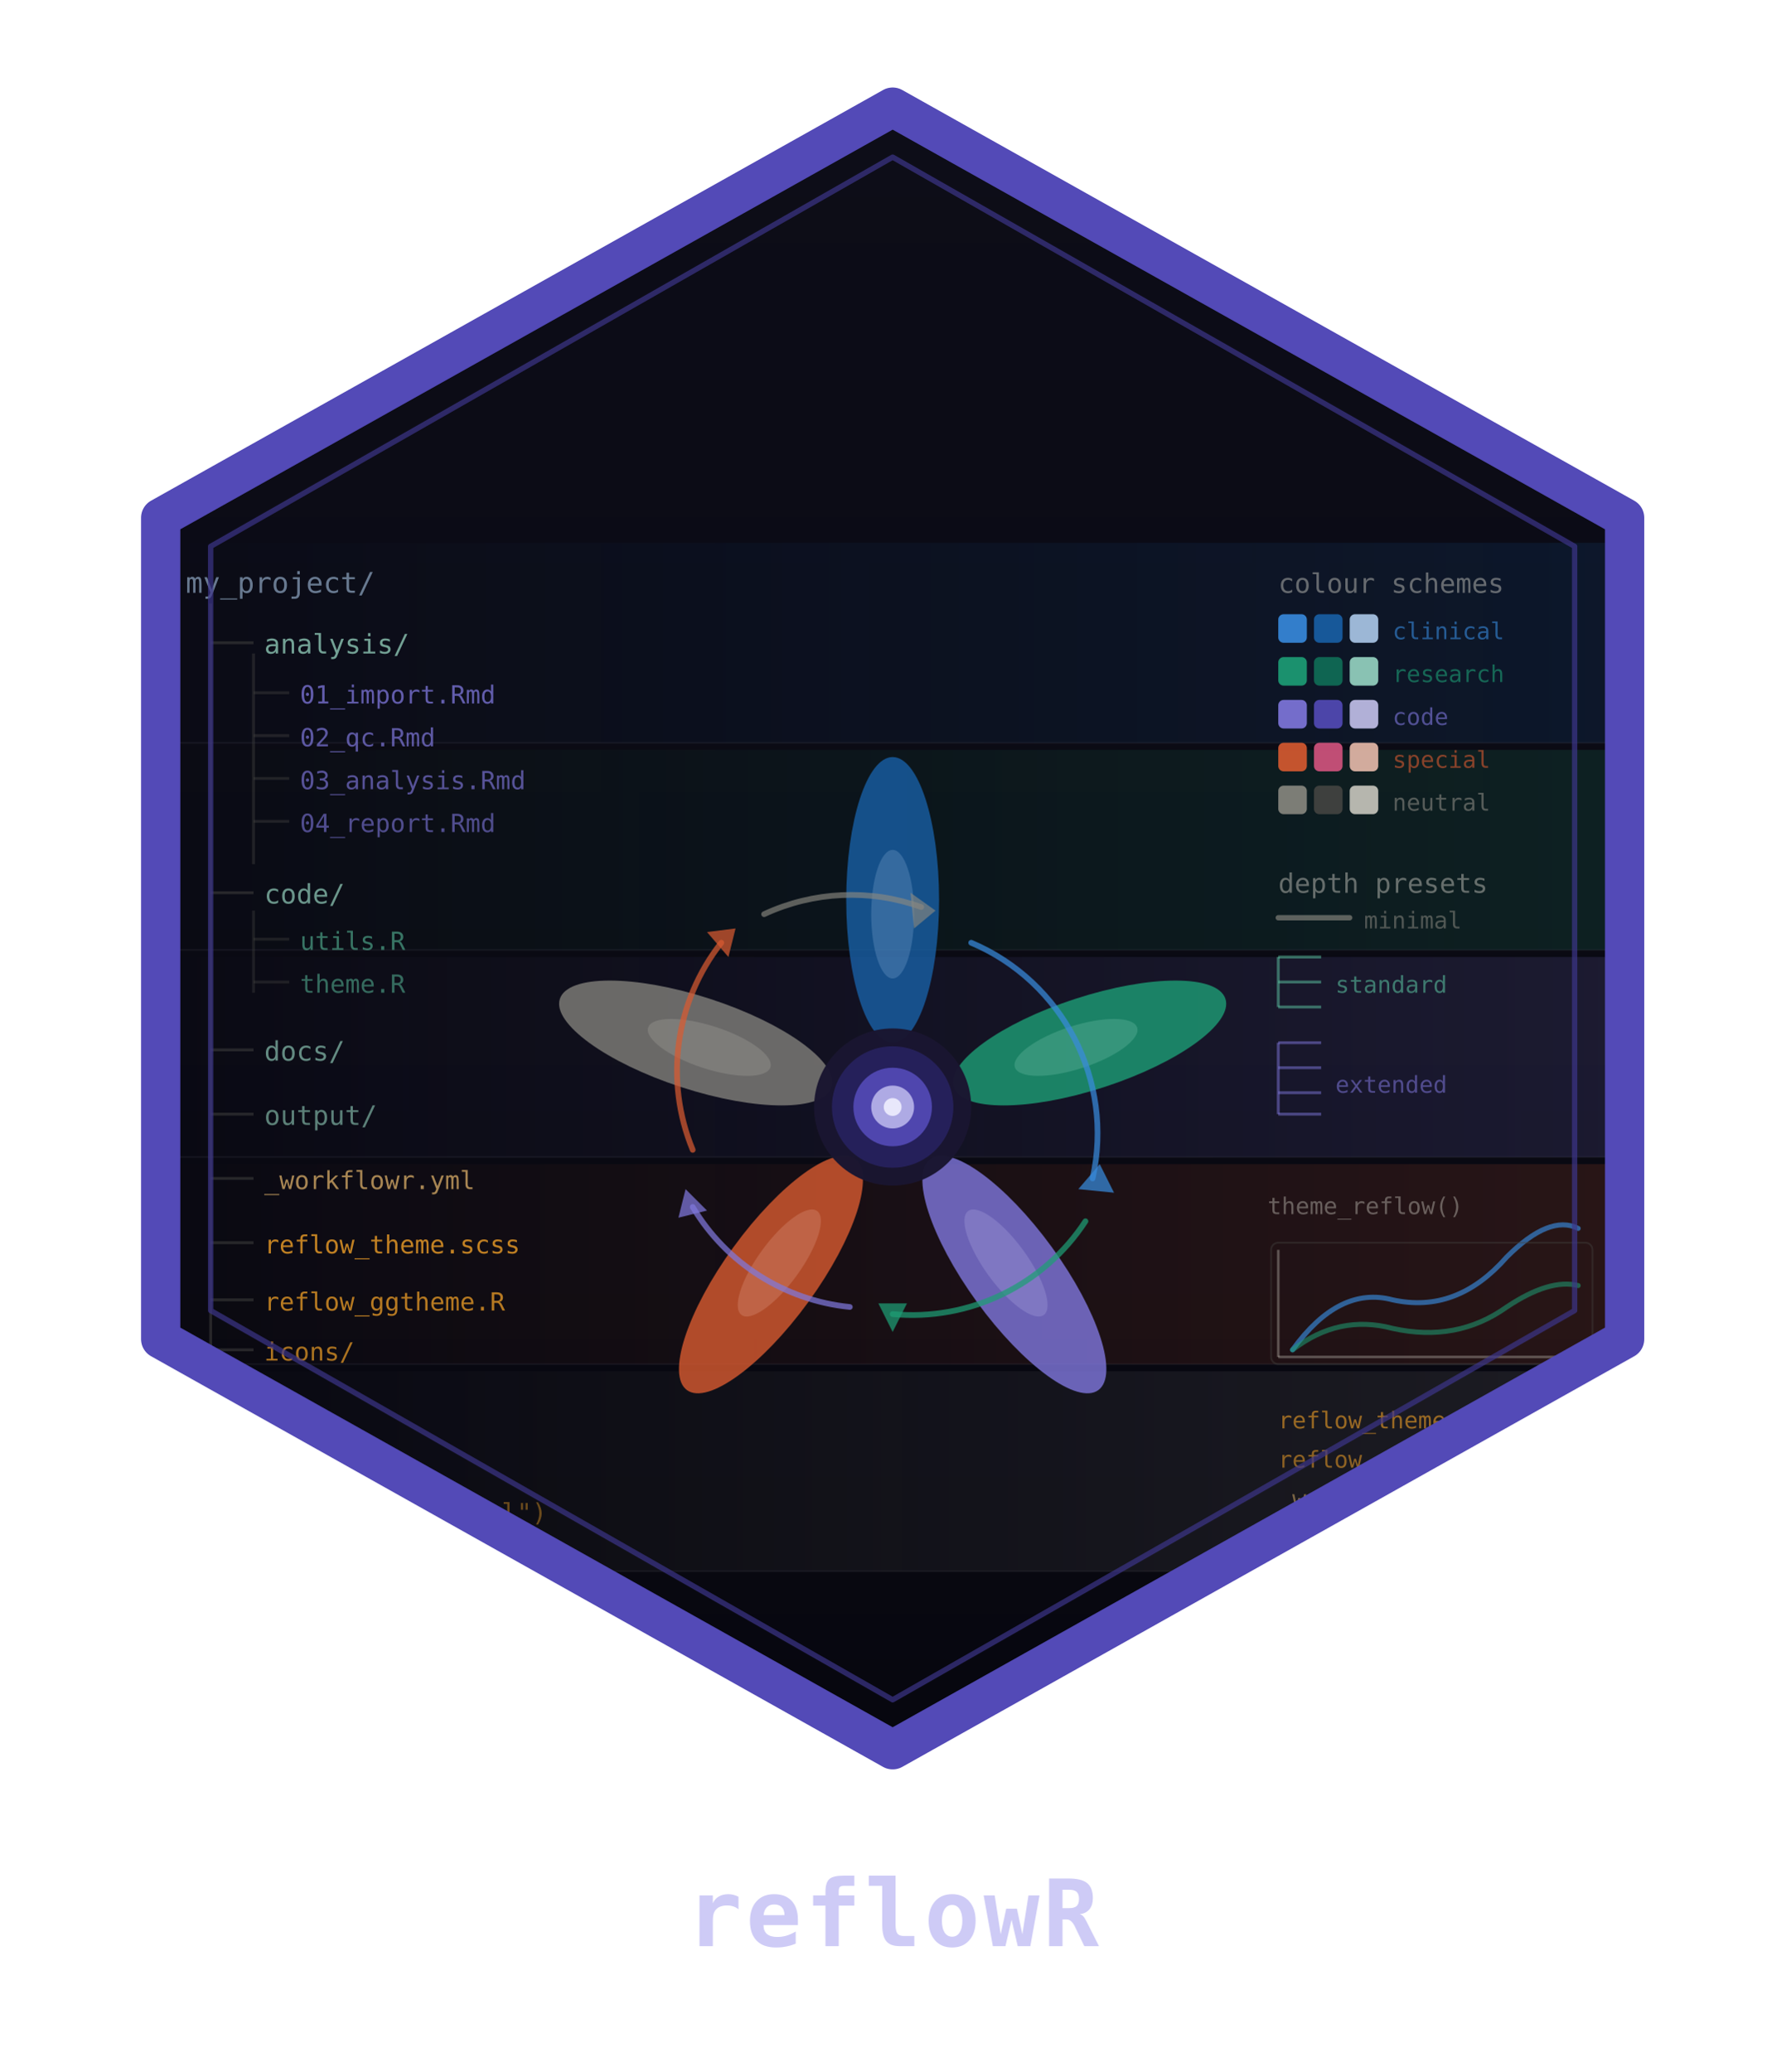
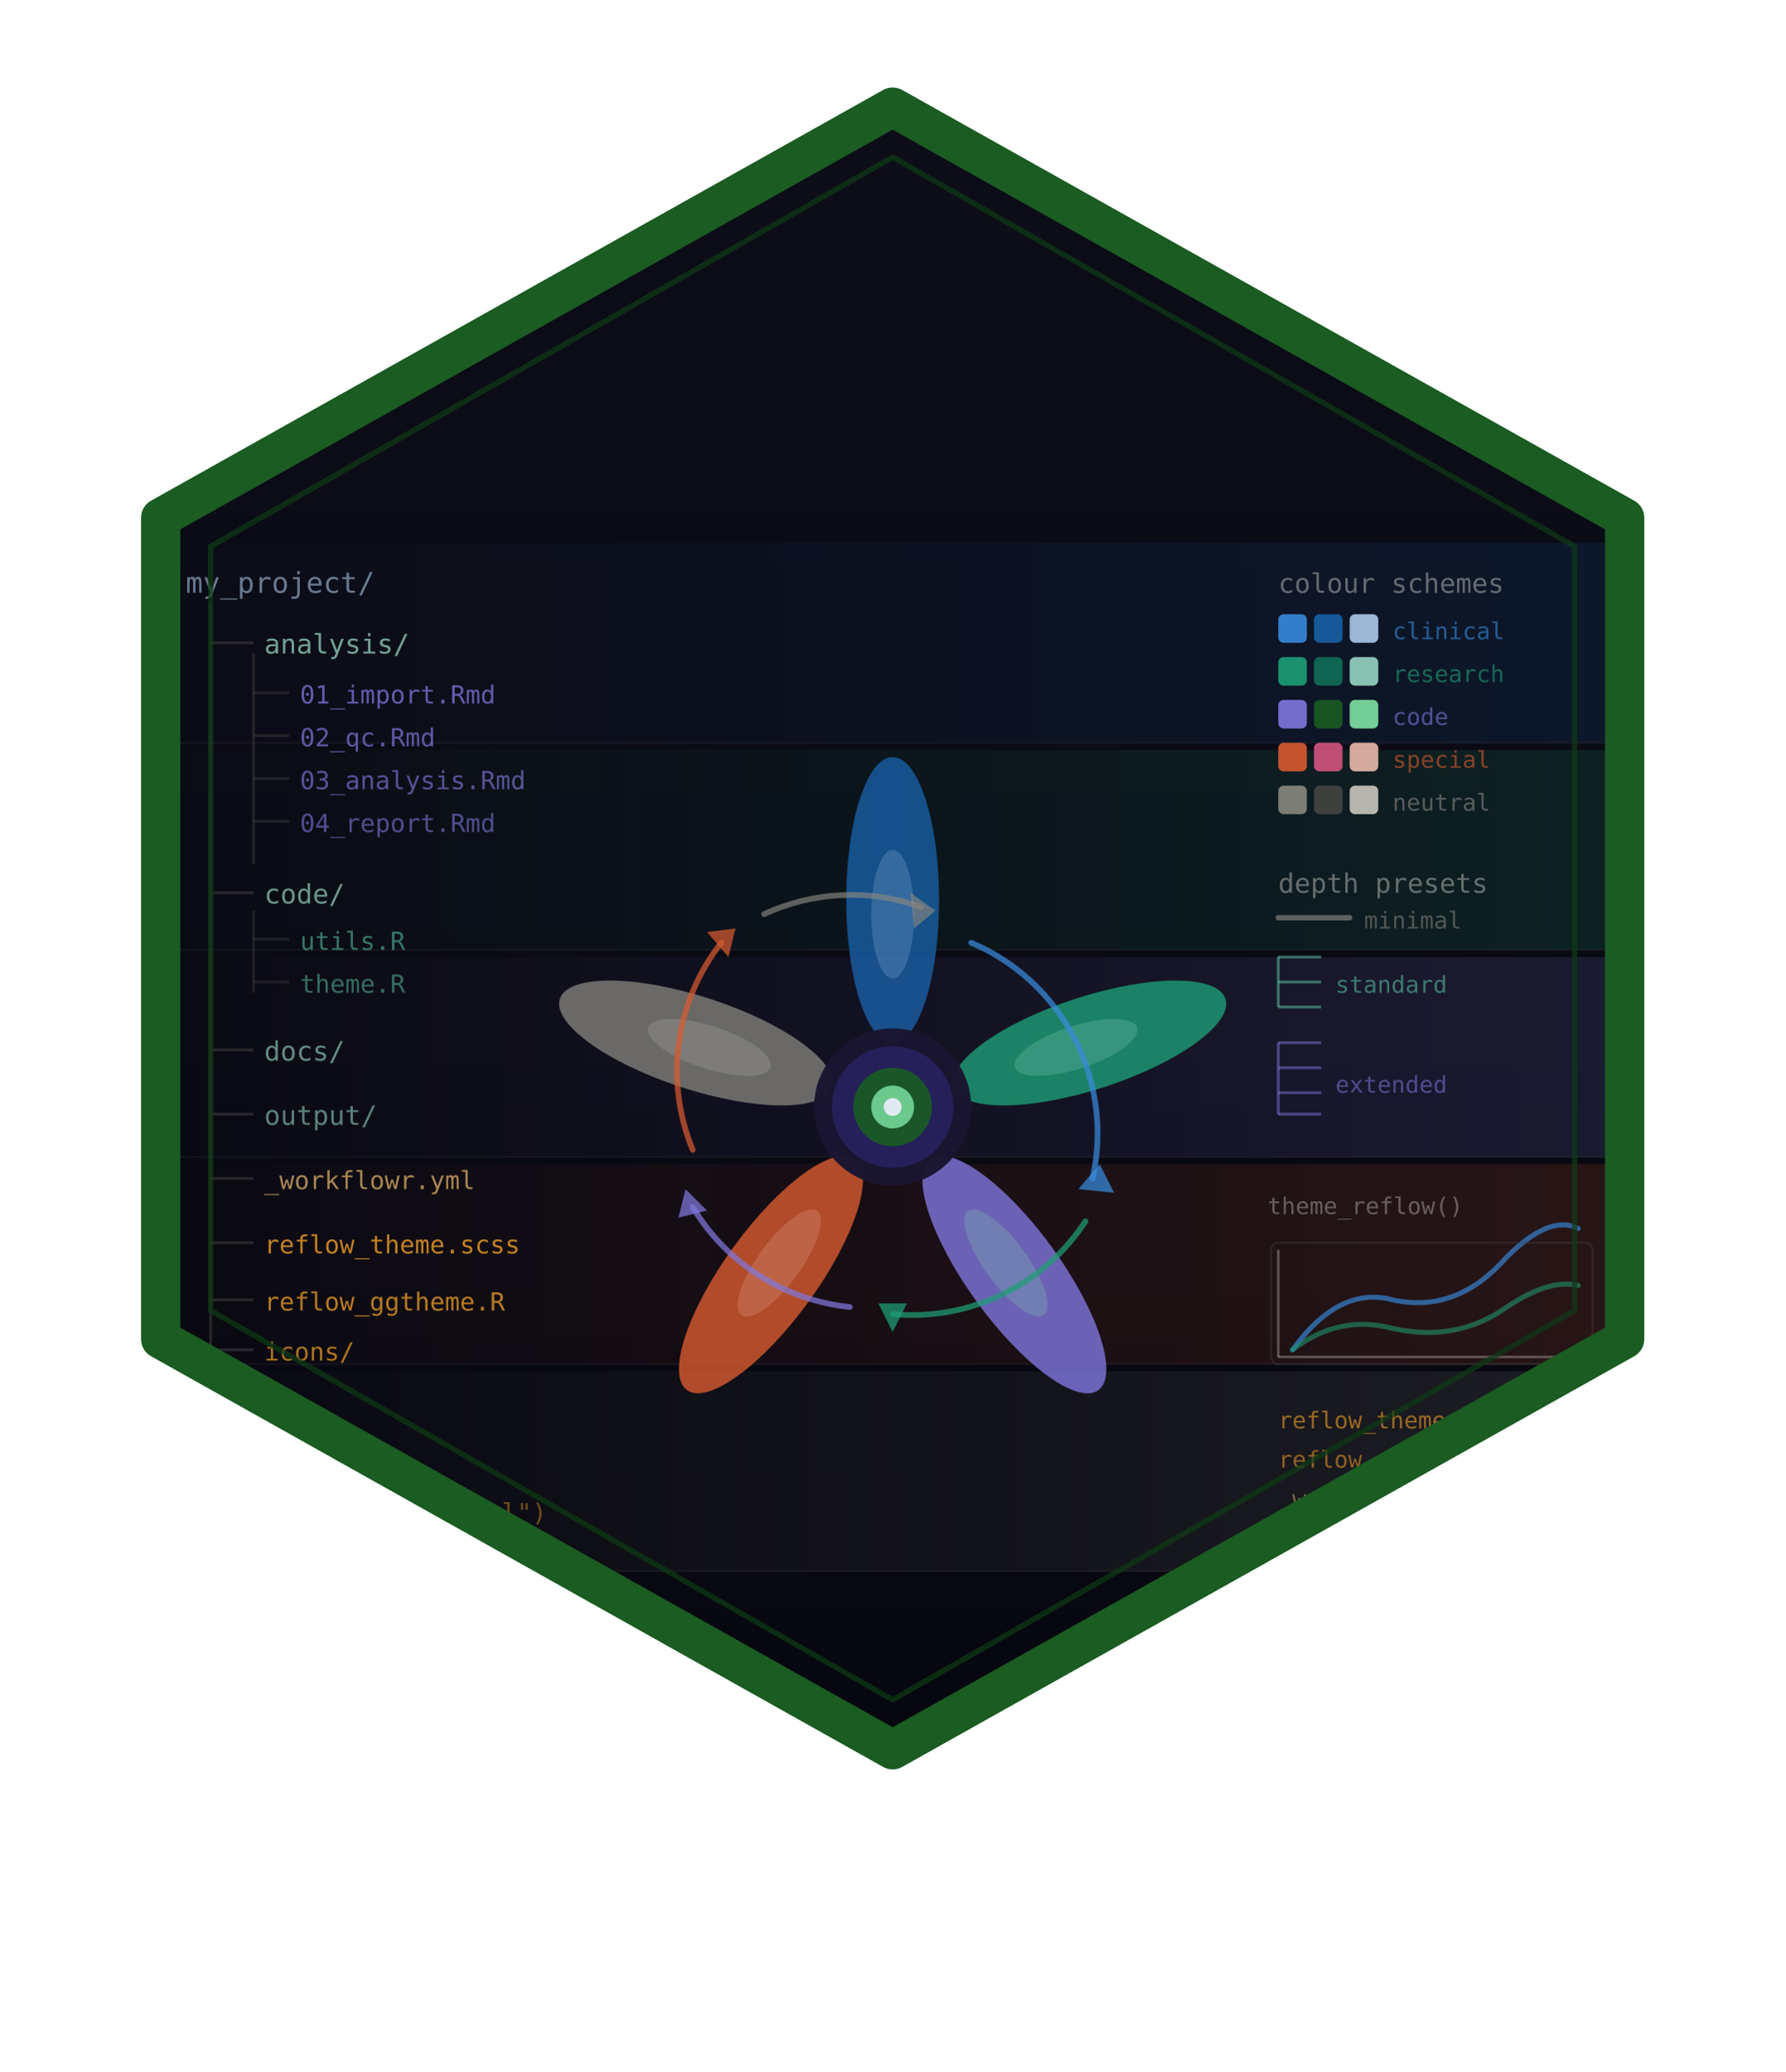
<svg xmlns="http://www.w3.org/2000/svg" width="500" height="580" viewBox="0 0 500 580">
  <defs>
    <linearGradient id="bgrfl" x1="0" y1="0" x2="0" y2="1">
      <stop offset="0%" stop-color="#0d0d18" />
      <stop offset="100%" stop-color="#07070f" />
    </linearGradient>
    <linearGradient id="flow1" x1="0" y1="0" x2="1" y2="0">
      <stop offset="0%" stop-color="#185FA5" stop-opacity="0" />
      <stop offset="100%" stop-color="#185FA5" stop-opacity="0.15" />
    </linearGradient>
    <linearGradient id="flow2" x1="0" y1="0" x2="1" y2="0">
      <stop offset="0%" stop-color="#1D9E75" stop-opacity="0" />
      <stop offset="100%" stop-color="#1D9E75" stop-opacity="0.15" />
    </linearGradient>
    <linearGradient id="flow3" x1="0" y1="0" x2="1" y2="0">
      <stop offset="0%" stop-color="#7F77DD" stop-opacity="0" />
      <stop offset="100%" stop-color="#7F77DD" stop-opacity="0.15" />
    </linearGradient>
    <linearGradient id="flow4" x1="0" y1="0" x2="1" y2="0">
      <stop offset="0%" stop-color="#D85A30" stop-opacity="0" />
      <stop offset="100%" stop-color="#D85A30" stop-opacity="0.15" />
    </linearGradient>
    <linearGradient id="flow5" x1="0" y1="0" x2="1" y2="0">
      <stop offset="0%" stop-color="#B4B2A9" stop-opacity="0" />
      <stop offset="100%" stop-color="#B4B2A9" stop-opacity="0.12" />
    </linearGradient>
    <clipPath id="hexrfl">
      <polygon points="250,30 455,145 455,375 250,490 45,375 45,145" />
    </clipPath>
  </defs>
  <polygon points="250,30 455,145 455,375 250,490 45,375 45,145" fill="url(#bgrfl)" />
  <g clip-path="url(#hexrfl)">
    <rect x="45" y="152" width="410" height="56" fill="url(#flow1)" />
    <rect x="45" y="210" width="410" height="56" fill="url(#flow2)" />
    <rect x="45" y="268" width="410" height="56" fill="url(#flow3)" />
    <rect x="45" y="326" width="410" height="56" fill="url(#flow4)" />
    <rect x="45" y="384" width="410" height="56" fill="url(#flow5)" />
    <line x1="45" y1="208" x2="455" y2="208" stroke="#EEEDFE" stroke-width="0.4" opacity="0.06" />
    <line x1="45" y1="266" x2="455" y2="266" stroke="#EEEDFE" stroke-width="0.4" opacity="0.06" />
    <line x1="45" y1="324" x2="455" y2="324" stroke="#EEEDFE" stroke-width="0.4" opacity="0.06" />
    <line x1="45" y1="382" x2="455" y2="382" stroke="#EEEDFE" stroke-width="0.4" opacity="0.06" />
    <line x1="45" y1="440" x2="455" y2="440" stroke="#EEEDFE" stroke-width="0.4" opacity="0.06" />
    <text font-family="monospace" font-size="8" fill="#B5D4F4" opacity="0.55" x="52" y="166">my_project/</text>
    <line x1="59" y1="169" x2="59" y2="430" stroke="#444441" stroke-width="0.8" opacity="0.5" />
    <line x1="59" y1="180" x2="71" y2="180" stroke="#444441" stroke-width="0.8" opacity="0.5" />
    <text font-family="monospace" font-size="7.5" fill="#9FE1CB" opacity="0.7" x="74" y="183">analysis/</text>
    <line x1="71" y1="183" x2="71" y2="242" stroke="#444441" stroke-width="0.8" opacity="0.4" />
    <line x1="71" y1="194" x2="81" y2="194" stroke="#444441" stroke-width="0.8" opacity="0.4" />
    <text font-family="monospace" font-size="7" fill="#7F77DD" opacity="0.75" x="84" y="197">01_import.Rmd</text>
    <line x1="71" y1="206" x2="81" y2="206" stroke="#444441" stroke-width="0.8" opacity="0.4" />
    <text font-family="monospace" font-size="7" fill="#7F77DD" opacity="0.7" x="84" y="209">02_qc.Rmd</text>
    <line x1="71" y1="218" x2="81" y2="218" stroke="#444441" stroke-width="0.8" opacity="0.4" />
    <text font-family="monospace" font-size="7" fill="#7F77DD" opacity="0.65" x="84" y="221">03_analysis.Rmd</text>
    <line x1="71" y1="230" x2="81" y2="230" stroke="#444441" stroke-width="0.8" opacity="0.4" />
    <text font-family="monospace" font-size="7" fill="#7F77DD" opacity="0.6" x="84" y="233">04_report.Rmd</text>
    <line x1="59" y1="250" x2="71" y2="250" stroke="#444441" stroke-width="0.8" opacity="0.5" />
    <text font-family="monospace" font-size="7.5" fill="#9FE1CB" opacity="0.65" x="74" y="253">code/</text>
    <line x1="71" y1="255" x2="71" y2="278" stroke="#444441" stroke-width="0.8" opacity="0.35" />
    <line x1="71" y1="263" x2="81" y2="263" stroke="#444441" stroke-width="0.8" opacity="0.35" />
    <text font-family="monospace" font-size="7" fill="#5DCAA5" opacity="0.55" x="84" y="266">utils.R</text>
    <line x1="71" y1="275" x2="81" y2="275" stroke="#444441" stroke-width="0.8" opacity="0.35" />
    <text font-family="monospace" font-size="7" fill="#5DCAA5" opacity="0.5" x="84" y="278">theme.R</text>
    <line x1="59" y1="294" x2="71" y2="294" stroke="#444441" stroke-width="0.8" opacity="0.5" />
    <text font-family="monospace" font-size="7.5" fill="#9FE1CB" opacity="0.6" x="74" y="297">docs/</text>
    <line x1="59" y1="312" x2="71" y2="312" stroke="#444441" stroke-width="0.8" opacity="0.5" />
    <text font-family="monospace" font-size="7.5" fill="#9FE1CB" opacity="0.55" x="74" y="315">output/</text>
    <line x1="59" y1="330" x2="71" y2="330" stroke="#444441" stroke-width="0.8" opacity="0.5" />
    <text font-family="monospace" font-size="7" fill="#FAC775" opacity="0.65" x="74" y="333">_workflowr.yml</text>
    <line x1="59" y1="348" x2="71" y2="348" stroke="#444441" stroke-width="0.8" opacity="0.5" />
    <text font-family="monospace" font-size="7" fill="#EF9F27" opacity="0.8" x="74" y="351">reflow_theme.scss</text>
    <line x1="59" y1="364" x2="71" y2="364" stroke="#444441" stroke-width="0.8" opacity="0.5" />
    <text font-family="monospace" font-size="7" fill="#EF9F27" opacity="0.75" x="74" y="367">reflow_ggtheme.R</text>
    <line x1="59" y1="378" x2="71" y2="378" stroke="#444441" stroke-width="0.8" opacity="0.5" />
    <text font-family="monospace" font-size="7" fill="#EF9F27" opacity="0.7" x="74" y="381">icons/</text>
    <text font-family="monospace" font-size="7" fill="#EF9F27" opacity="0.3" x="52" y="415">wflow_start() +</text>
    <text font-family="monospace" font-size="7" fill="#EF9F27" opacity="0.42" x="52" y="426">reflow_theme("clinical")</text>
    <text font-family="monospace" font-size="7.5" fill="#D3D1C7" opacity="0.45" x="358" y="166">colour schemes</text>
    <rect x="358" y="172" width="8" height="8" rx="1.5" fill="#378ADD" opacity="0.9" />
    <rect x="368" y="172" width="8" height="8" rx="1.5" fill="#185FA5" opacity="0.9" />
    <rect x="378" y="172" width="8" height="8" rx="1.5" fill="#B5D4F4" opacity="0.85" />
    <text font-family="monospace" font-size="6.5" fill="#378ADD" opacity="0.6" x="390" y="179">clinical</text>
    <rect x="358" y="184" width="8" height="8" rx="1.5" fill="#1D9E75" opacity="0.9" />
    <rect x="368" y="184" width="8" height="8" rx="1.5" fill="#0F6E56" opacity="0.9" />
    <rect x="378" y="184" width="8" height="8" rx="1.5" fill="#9FE1CB" opacity="0.85" />
    <text font-family="monospace" font-size="6.5" fill="#1D9E75" opacity="0.6" x="390" y="191">research</text>
    <rect x="358" y="196" width="8" height="8" rx="1.5" fill="#7F77DD" opacity="0.9" />
-     <rect x="368" y="196" width="8" height="8" rx="1.5" fill="#534AB7" opacity="0.9" />
-     <rect x="378" y="196" width="8" height="8" rx="1.5" fill="#CECBF6" opacity="0.85" />
+     <rect x="368" y="196" width="8" height="8" rx="1.5" fill="#1A5C22" opacity="0.9" />
+     <rect x="378" y="196" width="8" height="8" rx="1.5" fill="#86EFAC" opacity="0.85" />
    <text font-family="monospace" font-size="6.5" fill="#7F77DD" opacity="0.6" x="390" y="203">code</text>
    <rect x="358" y="208" width="8" height="8" rx="1.5" fill="#D85A30" opacity="0.9" />
    <rect x="368" y="208" width="8" height="8" rx="1.5" fill="#D4537E" opacity="0.9" />
    <rect x="378" y="208" width="8" height="8" rx="1.5" fill="#F5C4B3" opacity="0.85" />
    <text font-family="monospace" font-size="6.5" fill="#D85A30" opacity="0.6" x="390" y="215">special</text>
    <rect x="358" y="220" width="8" height="8" rx="1.5" fill="#888780" opacity="0.9" />
    <rect x="368" y="220" width="8" height="8" rx="1.5" fill="#444441" opacity="0.9" />
    <rect x="378" y="220" width="8" height="8" rx="1.5" fill="#D3D1C7" opacity="0.85" />
    <text font-family="monospace" font-size="6.5" fill="#888780" opacity="0.6" x="390" y="227">neutral</text>
    <text font-family="monospace" font-size="7.5" fill="#D3D1C7" opacity="0.45" x="358" y="250">depth presets</text>
    <line x1="358" y1="257" x2="378" y2="257" stroke="#888780" stroke-width="1.5" stroke-linecap="round" opacity="0.65" />
    <text font-family="monospace" font-size="6.5" fill="#888780" opacity="0.55" x="382" y="260">minimal</text>
    <line x1="358" y1="268" x2="358" y2="282" stroke="#5DCAA5" stroke-width="0.8" opacity="0.5" />
    <line x1="358" y1="268" x2="370" y2="268" stroke="#5DCAA5" stroke-width="0.8" opacity="0.5" />
    <line x1="358" y1="275" x2="370" y2="275" stroke="#5DCAA5" stroke-width="0.8" opacity="0.5" />
    <line x1="358" y1="282" x2="370" y2="282" stroke="#5DCAA5" stroke-width="0.8" opacity="0.5" />
    <text font-family="monospace" font-size="6.5" fill="#5DCAA5" opacity="0.55" x="374" y="278">standard</text>
    <line x1="358" y1="292" x2="358" y2="312" stroke="#7F77DD" stroke-width="0.8" opacity="0.5" />
    <line x1="358" y1="292" x2="370" y2="292" stroke="#7F77DD" stroke-width="0.8" opacity="0.5" />
    <line x1="358" y1="299" x2="370" y2="299" stroke="#7F77DD" stroke-width="0.8" opacity="0.5" />
    <line x1="358" y1="306" x2="370" y2="306" stroke="#7F77DD" stroke-width="0.8" opacity="0.5" />
    <line x1="358" y1="312" x2="370" y2="312" stroke="#7F77DD" stroke-width="0.8" opacity="0.5" />
    <text font-family="monospace" font-size="6.5" fill="#7F77DD" opacity="0.55" x="374" y="306">extended</text>
    <text font-family="monospace" font-size="6.5" fill="#D3D1C7" opacity="0.4" x="355" y="340">theme_reflow()</text>
    <line x1="358" y1="380" x2="358" y2="350" stroke="#D3D1C7" stroke-width="0.7" opacity="0.35" />
    <line x1="358" y1="380" x2="445" y2="380" stroke="#D3D1C7" stroke-width="0.7" opacity="0.35" />
    <path d="M362,378 Q375,360 390,364 Q408,368 422,352 Q434,340 442,344" fill="none" stroke="#378ADD" stroke-width="1.4" opacity="0.65" stroke-linecap="round" />
    <path d="M362,378 Q375,368 390,372 Q408,376 422,366 Q434,358 442,360" fill="none" stroke="#1D9E75" stroke-width="1.4" opacity="0.55" stroke-linecap="round" />
    <rect x="356" y="348" width="90" height="34" rx="2" fill="none" stroke="#444441" stroke-width="0.5" opacity="0.4" />
    <text font-family="monospace" font-size="6.5" fill="#EF9F27" opacity="0.6" x="358" y="400">reflow_theme.scss</text>
    <text font-family="monospace" font-size="6.5" fill="#EF9F27" opacity="0.55" x="358" y="411">reflow_ggtheme.R</text>
    <text font-family="monospace" font-size="6.5" fill="#FAC775" opacity="0.45" x="358" y="422">_workflowr.yml</text>
    <text font-family="monospace" font-size="6.5" fill="#5DCAA5" opacity="0.45" x="358" y="433">report.qmd</text>
    <ellipse cx="250" cy="252" rx="13" ry="40" fill="#185FA5" opacity="0.8" transform="rotate(0 250 310)" />
    <ellipse cx="250" cy="256" rx="6" ry="18" fill="#B5D4F4" opacity="0.2" transform="rotate(0 250 310)" />
    <ellipse cx="250" cy="252" rx="13" ry="40" fill="#1D9E75" opacity="0.8" transform="rotate(72 250 310)" />
    <ellipse cx="250" cy="256" rx="6" ry="18" fill="#9FE1CB" opacity="0.2" transform="rotate(72 250 310)" />
    <ellipse cx="250" cy="252" rx="13" ry="40" fill="#7F77DD" opacity="0.8" transform="rotate(144 250 310)" />
-     <ellipse cx="250" cy="256" rx="6" ry="18" fill="#CECBF6" opacity="0.2" transform="rotate(144 250 310)" />
+     <ellipse cx="250" cy="256" rx="6" ry="18" fill="#86EFAC" opacity="0.2" transform="rotate(144 250 310)" />
    <ellipse cx="250" cy="252" rx="13" ry="40" fill="#D85A30" opacity="0.8" transform="rotate(216 250 310)" />
    <ellipse cx="250" cy="256" rx="6" ry="18" fill="#F5C4B3" opacity="0.2" transform="rotate(216 250 310)" />
    <ellipse cx="250" cy="252" rx="13" ry="40" fill="#888780" opacity="0.75" transform="rotate(288 250 310)" />
    <ellipse cx="250" cy="256" rx="6" ry="18" fill="#D3D1C7" opacity="0.18" transform="rotate(288 250 310)" />
    <path d="M 272,264 A 58 58 0 0 1 306,330" fill="none" stroke="#378ADD" stroke-width="1.6" stroke-linecap="round" opacity="0.72" />
    <polygon points="302,333 308,326 312,334" fill="#378ADD" opacity="0.72" />
    <path d="M 304,342 A 58 58 0 0 1 250,368" fill="none" stroke="#1D9E75" stroke-width="1.6" stroke-linecap="round" opacity="0.72" />
    <polygon points="246,365 250,373 254,365" fill="#1D9E75" opacity="0.72" />
    <path d="M 238,366 A 58 58 0 0 1 194,338" fill="none" stroke="#7F77DD" stroke-width="1.6" stroke-linecap="round" opacity="0.72" />
    <polygon points="190,341 192,333 198,339" fill="#7F77DD" opacity="0.72" />
    <path d="M 194,322 A 58 58 0 0 1 202,264" fill="none" stroke="#D85A30" stroke-width="1.6" stroke-linecap="round" opacity="0.72" />
    <polygon points="198,261 206,260 204,268" fill="#D85A30" opacity="0.72" />
    <path d="M 214,256 A 58 58 0 0 1 258,254" fill="none" stroke="#888780" stroke-width="1.6" stroke-linecap="round" opacity="0.65" />
    <polygon points="255,250 262,255 256,260" fill="#888780" opacity="0.65" />
    <circle cx="250" cy="310" r="22" fill="#1a1530" opacity="0.98" />
    <circle cx="250" cy="310" r="17" fill="#26215C" opacity="0.95" />
-     <circle cx="250" cy="310" r="11" fill="#534AB7" opacity="0.9" />
-     <circle cx="250" cy="310" r="6" fill="#CECBF6" opacity="0.75" />
+     <circle cx="250" cy="310" r="11" fill="#1A5C22" opacity="0.9" />
+     <circle cx="250" cy="310" r="6" fill="#86EFAC" opacity="0.75" />
    <circle cx="250" cy="310" r="2.5" fill="#EEEDFE" opacity="0.9" />
  </g>
-   <polygon points="250,30 455,145 455,375 250,490 45,375 45,145" fill="none" stroke="#534AB7" stroke-width="11" stroke-linejoin="round" />
-   <polygon points="250,44 441,153 441,367 250,476 59,367 59,153" fill="none" stroke="#3C3489" stroke-width="1.5" stroke-linejoin="round" opacity="0.7" />
-   <text font-family="monospace" font-weight="700" font-size="26" fill="#CECBF6" text-anchor="middle" x="250" y="545" letter-spacing="1">reflowR</text>
+   <polygon points="250,30 455,145 455,375 250,490 45,375 45,145" fill="none" stroke="#1A5C22" stroke-width="11" stroke-linejoin="round" />
+   <polygon points="250,44 441,153 441,367 250,476 59,367 59,153" fill="none" stroke="#0E3A15" stroke-width="1.5" stroke-linejoin="round" opacity="0.7" />
</svg>
